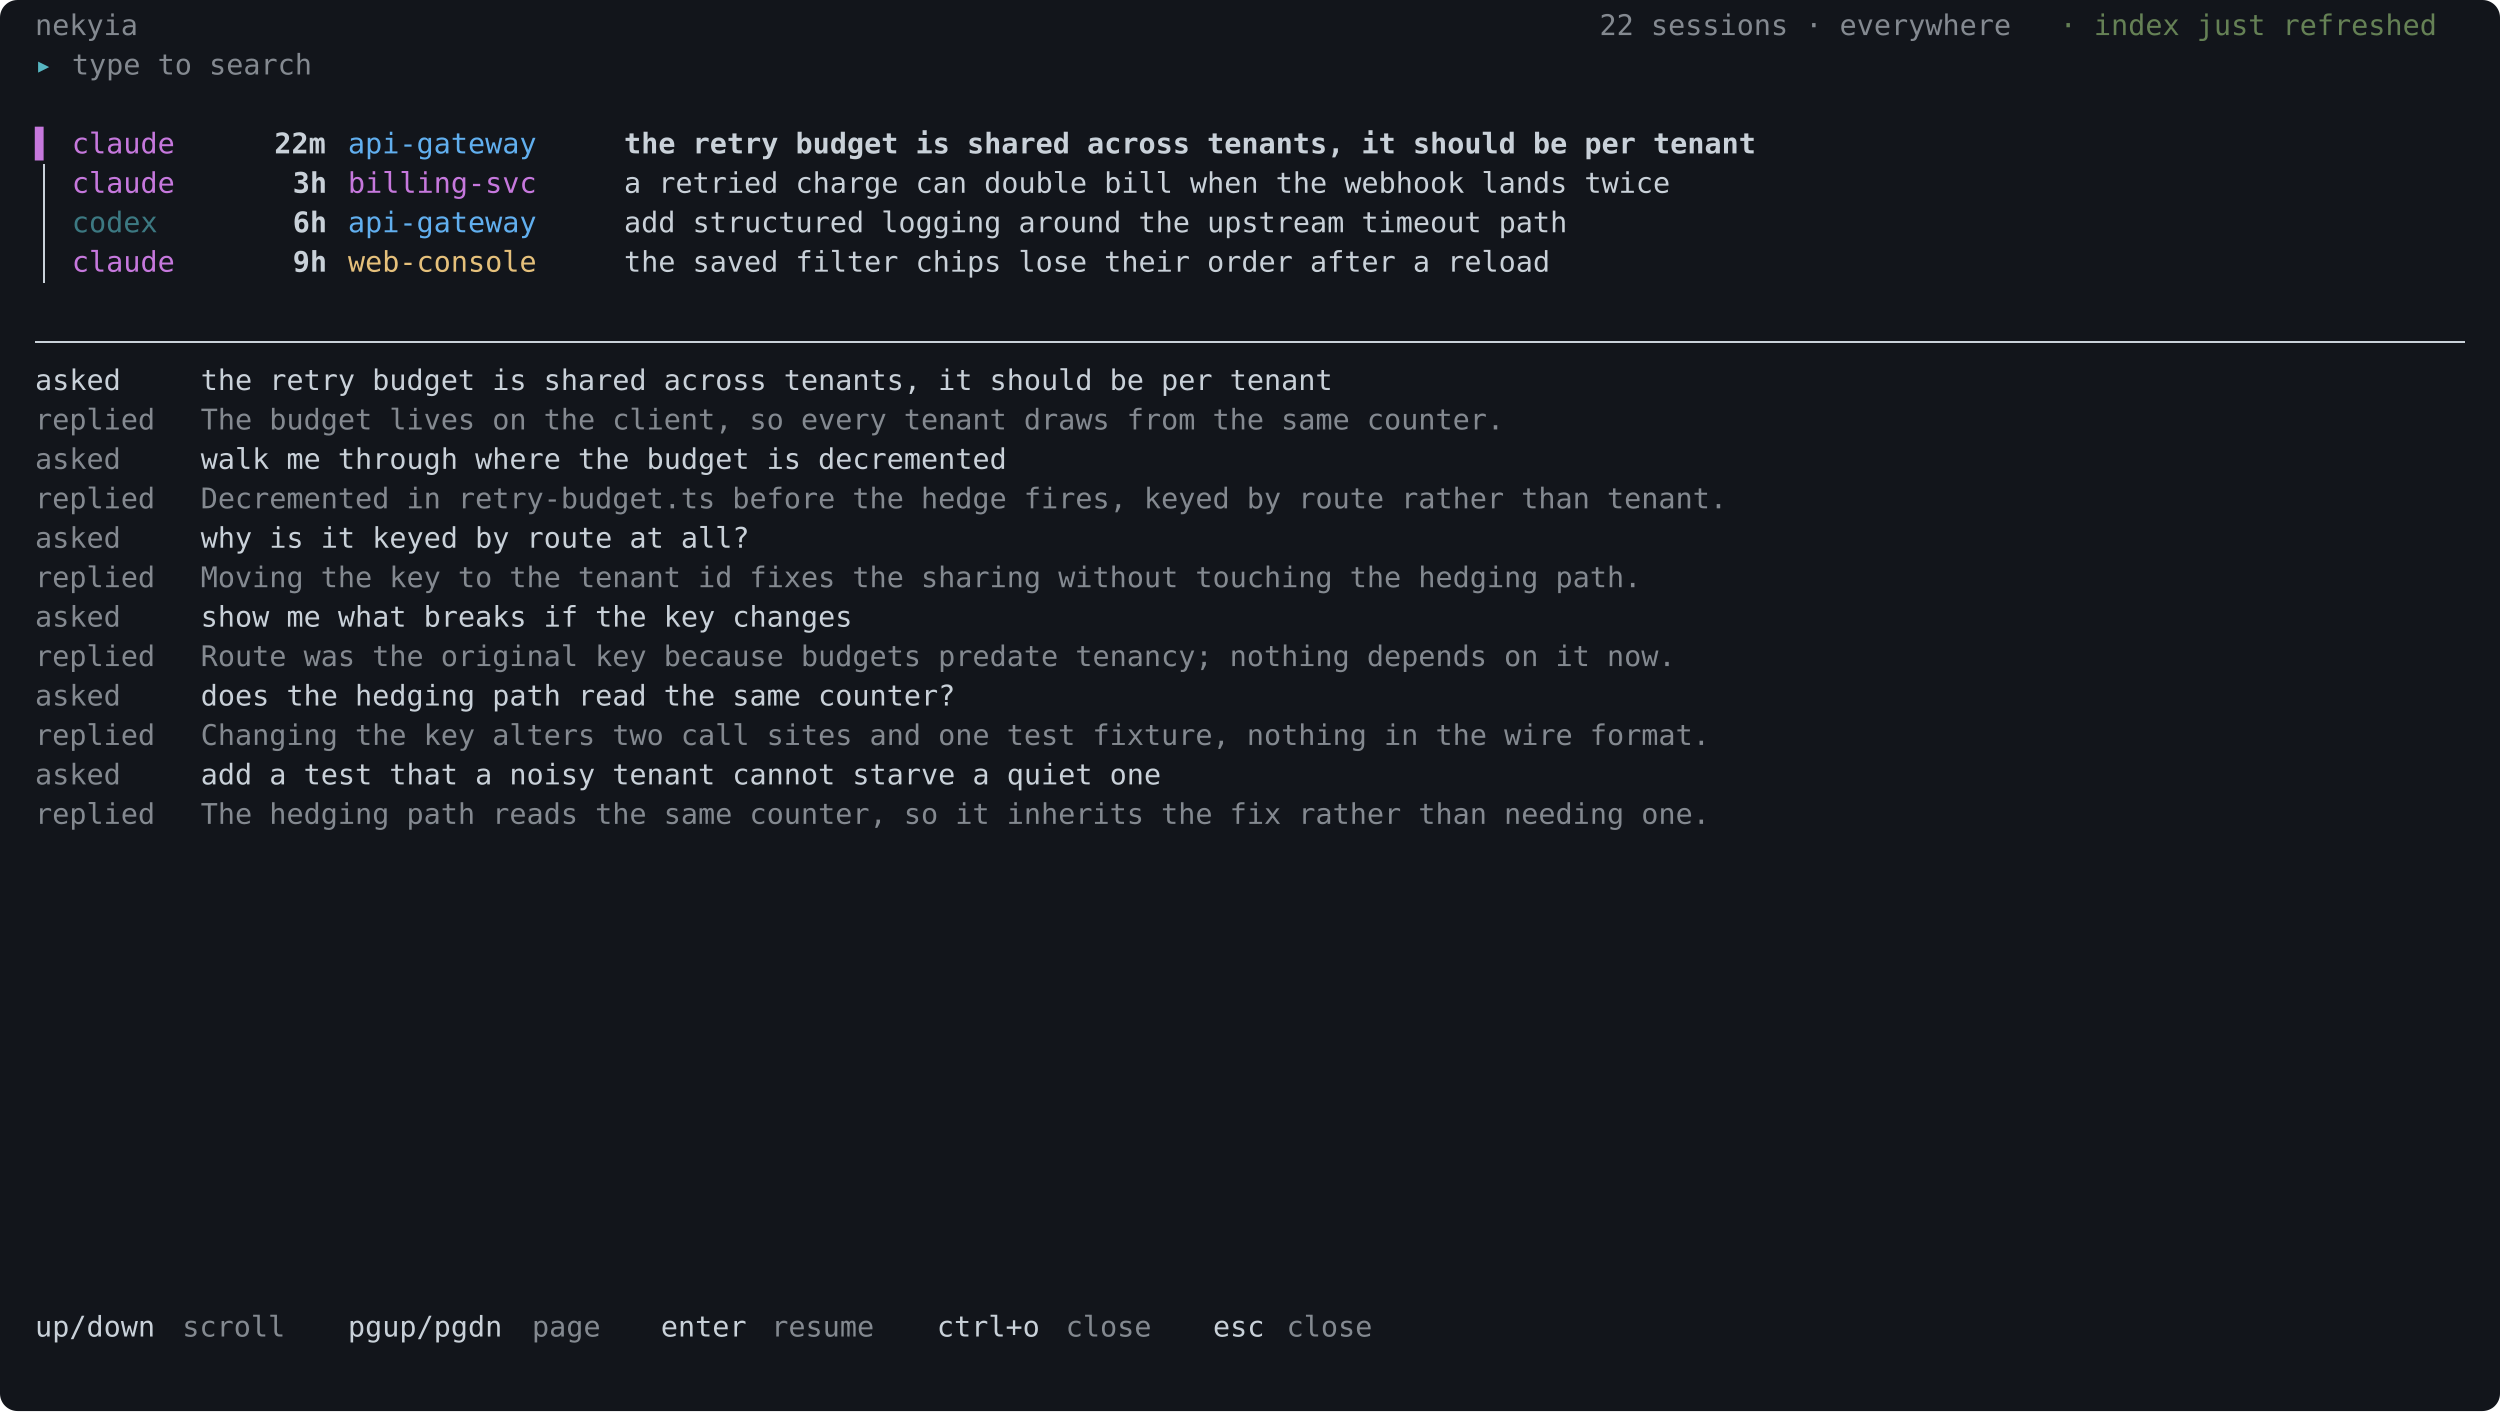
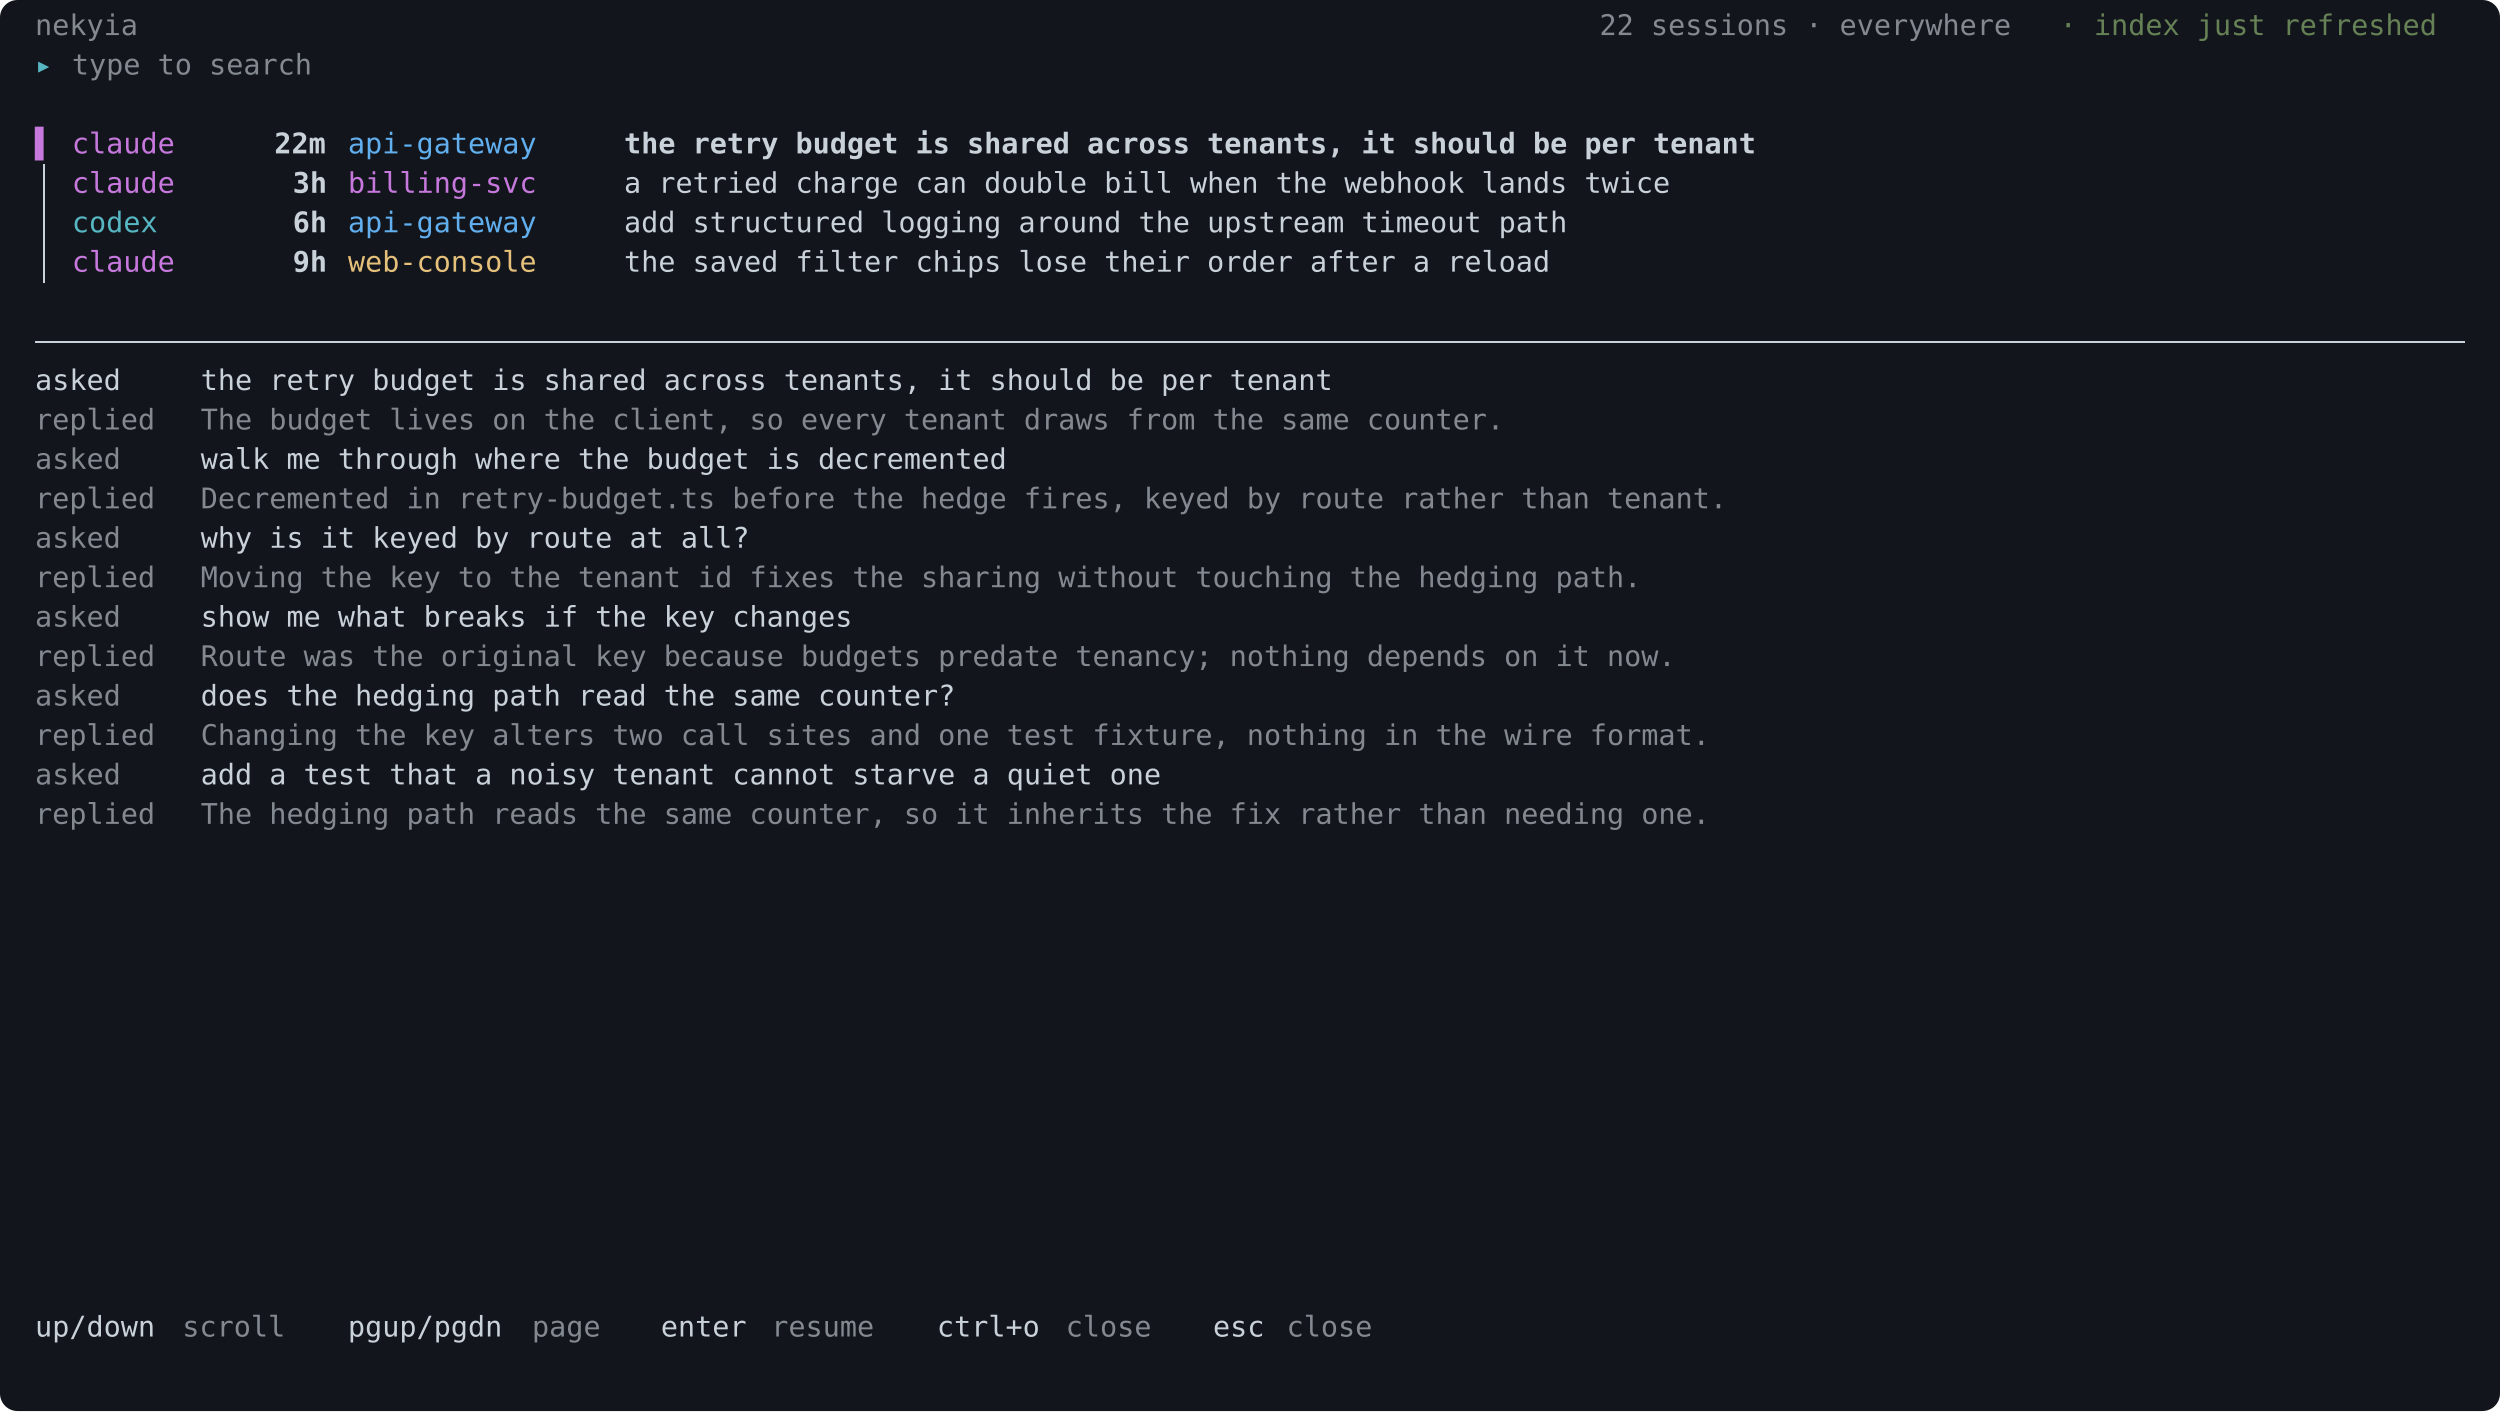
<svg xmlns="http://www.w3.org/2000/svg" width="1141" height="644" viewBox="0 0 1141 644" font-family="ui-monospace, SFMono-Regular, Menlo, Consolas, 'DejaVu Sans Mono', monospace" font-size="13">
  <rect width="1141" height="644" rx="8" fill="#12151b" />
  <text x="16.0" y="16.0" fill="#c9d1d9" opacity="0.62" textLength="50.4" lengthAdjust="spacingAndGlyphs" xml:space="preserve">nekyia</text>
  <text x="730.0" y="16.0" fill="#c9d1d9" opacity="0.62" textLength="201.6" lengthAdjust="spacingAndGlyphs" xml:space="preserve">22 sessions · everywhere</text>
  <text x="940.0" y="16.0" fill="#98c379" opacity="0.62" textLength="184.8" lengthAdjust="spacingAndGlyphs" xml:space="preserve">· index just refreshed</text>
  <text x="16.0" y="34.0" fill="#56b6c2" textLength="8.4" lengthAdjust="spacingAndGlyphs" xml:space="preserve">▸</text>
  <text x="32.8" y="34.0" fill="#c9d1d9" opacity="0.62" textLength="117.6" lengthAdjust="spacingAndGlyphs" xml:space="preserve">type to search</text>
  <text x="16.0" y="70.0" fill="#c678dd" textLength="8.4" lengthAdjust="spacingAndGlyphs" xml:space="preserve">▌</text>
  <text x="32.8" y="70.0" fill="#c678dd" textLength="50.4" lengthAdjust="spacingAndGlyphs" xml:space="preserve">claude</text>
  <text x="125.2" y="70.0" fill="#c9d1d9" font-weight="600" textLength="25.2" lengthAdjust="spacingAndGlyphs" xml:space="preserve">22m</text>
  <text x="158.8" y="70.0" fill="#61afef" textLength="92.4" lengthAdjust="spacingAndGlyphs" xml:space="preserve">api-gateway</text>
  <text x="284.8" y="70.0" fill="#c9d1d9" font-weight="600" textLength="554.4" lengthAdjust="spacingAndGlyphs" xml:space="preserve">the retry budget is shared across tenants, it should be per tenant</text>
  <line x1="20.2" y1="75.0" x2="20.2" y2="84.0" stroke="#c9d1d9" stroke-width="1" shape-rendering="crispEdges" />
  <line x1="20.2" y1="84.0" x2="20.2" y2="93.0" stroke="#c9d1d9" stroke-width="1" shape-rendering="crispEdges" />
  <text x="32.8" y="88.0" fill="#c678dd" textLength="50.4" lengthAdjust="spacingAndGlyphs" xml:space="preserve">claude</text>
  <text x="133.6" y="88.0" fill="#c9d1d9" font-weight="600" textLength="16.8" lengthAdjust="spacingAndGlyphs" xml:space="preserve">3h</text>
  <text x="158.8" y="88.0" fill="#c678dd" textLength="92.4" lengthAdjust="spacingAndGlyphs" xml:space="preserve">billing-svc</text>
  <text x="284.8" y="88.0" fill="#c9d1d9" textLength="512.4" lengthAdjust="spacingAndGlyphs" xml:space="preserve">a retried charge can double bill when the webhook lands twice</text>
  <line x1="20.2" y1="93.0" x2="20.2" y2="102.0" stroke="#c9d1d9" stroke-width="1" shape-rendering="crispEdges" />
  <line x1="20.2" y1="102.0" x2="20.2" y2="111.0" stroke="#c9d1d9" stroke-width="1" shape-rendering="crispEdges" />
-   <text x="32.8" y="106.0" fill="#56b6c2" opacity="0.62" textLength="42.0" lengthAdjust="spacingAndGlyphs" xml:space="preserve">codex</text>
+   <text x="32.8" y="106.0" fill="#56b6c2" textLength="42.0" lengthAdjust="spacingAndGlyphs" xml:space="preserve">codex</text>
  <text x="133.6" y="106.0" fill="#c9d1d9" font-weight="600" textLength="16.8" lengthAdjust="spacingAndGlyphs" xml:space="preserve">6h</text>
  <text x="158.8" y="106.0" fill="#61afef" textLength="92.4" lengthAdjust="spacingAndGlyphs" xml:space="preserve">api-gateway</text>
  <text x="284.8" y="106.0" fill="#c9d1d9" textLength="462.0" lengthAdjust="spacingAndGlyphs" xml:space="preserve">add structured logging around the upstream timeout path</text>
  <line x1="20.2" y1="111.0" x2="20.2" y2="120.0" stroke="#c9d1d9" stroke-width="1" shape-rendering="crispEdges" />
  <line x1="20.2" y1="120.0" x2="20.2" y2="129.0" stroke="#c9d1d9" stroke-width="1" shape-rendering="crispEdges" />
  <text x="32.8" y="124.0" fill="#c678dd" textLength="50.4" lengthAdjust="spacingAndGlyphs" xml:space="preserve">claude</text>
  <text x="133.6" y="124.0" fill="#c9d1d9" font-weight="600" textLength="16.8" lengthAdjust="spacingAndGlyphs" xml:space="preserve">9h</text>
  <text x="158.8" y="124.0" fill="#e5c07b" textLength="92.4" lengthAdjust="spacingAndGlyphs" xml:space="preserve">web-console</text>
  <text x="284.8" y="124.0" fill="#c9d1d9" textLength="453.6" lengthAdjust="spacingAndGlyphs" xml:space="preserve">the saved filter chips lose their order after a reload</text>
  <line x1="16.0" y1="156.0" x2="20.2" y2="156.0" stroke="#c9d1d9" stroke-width="1" shape-rendering="crispEdges" />
  <line x1="20.2" y1="156.0" x2="24.4" y2="156.0" stroke="#c9d1d9" stroke-width="1" shape-rendering="crispEdges" />
  <line x1="24.4" y1="156.0" x2="28.6" y2="156.0" stroke="#c9d1d9" stroke-width="1" shape-rendering="crispEdges" />
  <line x1="28.6" y1="156.0" x2="32.8" y2="156.0" stroke="#c9d1d9" stroke-width="1" shape-rendering="crispEdges" />
  <line x1="32.8" y1="156.0" x2="37.0" y2="156.0" stroke="#c9d1d9" stroke-width="1" shape-rendering="crispEdges" />
  <line x1="37.0" y1="156.0" x2="41.2" y2="156.0" stroke="#c9d1d9" stroke-width="1" shape-rendering="crispEdges" />
  <line x1="41.2" y1="156.0" x2="45.4" y2="156.0" stroke="#c9d1d9" stroke-width="1" shape-rendering="crispEdges" />
  <line x1="45.4" y1="156.0" x2="49.6" y2="156.0" stroke="#c9d1d9" stroke-width="1" shape-rendering="crispEdges" />
  <line x1="49.6" y1="156.0" x2="53.8" y2="156.0" stroke="#c9d1d9" stroke-width="1" shape-rendering="crispEdges" />
  <line x1="53.8" y1="156.0" x2="58.0" y2="156.0" stroke="#c9d1d9" stroke-width="1" shape-rendering="crispEdges" />
  <line x1="58.0" y1="156.0" x2="62.2" y2="156.0" stroke="#c9d1d9" stroke-width="1" shape-rendering="crispEdges" />
  <line x1="62.2" y1="156.0" x2="66.4" y2="156.0" stroke="#c9d1d9" stroke-width="1" shape-rendering="crispEdges" />
  <line x1="66.4" y1="156.0" x2="70.6" y2="156.0" stroke="#c9d1d9" stroke-width="1" shape-rendering="crispEdges" />
  <line x1="70.6" y1="156.0" x2="74.8" y2="156.0" stroke="#c9d1d9" stroke-width="1" shape-rendering="crispEdges" />
  <line x1="74.8" y1="156.0" x2="79.0" y2="156.0" stroke="#c9d1d9" stroke-width="1" shape-rendering="crispEdges" />
  <line x1="79.0" y1="156.0" x2="83.2" y2="156.0" stroke="#c9d1d9" stroke-width="1" shape-rendering="crispEdges" />
  <line x1="83.2" y1="156.0" x2="87.4" y2="156.0" stroke="#c9d1d9" stroke-width="1" shape-rendering="crispEdges" />
  <line x1="87.4" y1="156.0" x2="91.6" y2="156.0" stroke="#c9d1d9" stroke-width="1" shape-rendering="crispEdges" />
  <line x1="91.6" y1="156.0" x2="95.8" y2="156.0" stroke="#c9d1d9" stroke-width="1" shape-rendering="crispEdges" />
  <line x1="95.8" y1="156.0" x2="100.0" y2="156.0" stroke="#c9d1d9" stroke-width="1" shape-rendering="crispEdges" />
  <line x1="100.0" y1="156.0" x2="104.2" y2="156.0" stroke="#c9d1d9" stroke-width="1" shape-rendering="crispEdges" />
  <line x1="104.2" y1="156.0" x2="108.4" y2="156.0" stroke="#c9d1d9" stroke-width="1" shape-rendering="crispEdges" />
  <line x1="108.4" y1="156.0" x2="112.6" y2="156.0" stroke="#c9d1d9" stroke-width="1" shape-rendering="crispEdges" />
  <line x1="112.6" y1="156.0" x2="116.8" y2="156.0" stroke="#c9d1d9" stroke-width="1" shape-rendering="crispEdges" />
  <line x1="116.8" y1="156.0" x2="121.0" y2="156.0" stroke="#c9d1d9" stroke-width="1" shape-rendering="crispEdges" />
  <line x1="121.0" y1="156.0" x2="125.2" y2="156.0" stroke="#c9d1d9" stroke-width="1" shape-rendering="crispEdges" />
  <line x1="125.2" y1="156.0" x2="129.4" y2="156.0" stroke="#c9d1d9" stroke-width="1" shape-rendering="crispEdges" />
  <line x1="129.4" y1="156.0" x2="133.6" y2="156.0" stroke="#c9d1d9" stroke-width="1" shape-rendering="crispEdges" />
  <line x1="133.6" y1="156.0" x2="137.8" y2="156.0" stroke="#c9d1d9" stroke-width="1" shape-rendering="crispEdges" />
  <line x1="137.8" y1="156.0" x2="142.0" y2="156.0" stroke="#c9d1d9" stroke-width="1" shape-rendering="crispEdges" />
  <line x1="142.0" y1="156.0" x2="146.2" y2="156.0" stroke="#c9d1d9" stroke-width="1" shape-rendering="crispEdges" />
  <line x1="146.2" y1="156.0" x2="150.4" y2="156.0" stroke="#c9d1d9" stroke-width="1" shape-rendering="crispEdges" />
  <line x1="150.4" y1="156.0" x2="154.6" y2="156.0" stroke="#c9d1d9" stroke-width="1" shape-rendering="crispEdges" />
  <line x1="154.6" y1="156.0" x2="158.8" y2="156.0" stroke="#c9d1d9" stroke-width="1" shape-rendering="crispEdges" />
  <line x1="158.8" y1="156.0" x2="163.0" y2="156.0" stroke="#c9d1d9" stroke-width="1" shape-rendering="crispEdges" />
  <line x1="163.0" y1="156.0" x2="167.2" y2="156.0" stroke="#c9d1d9" stroke-width="1" shape-rendering="crispEdges" />
  <line x1="167.2" y1="156.0" x2="171.4" y2="156.0" stroke="#c9d1d9" stroke-width="1" shape-rendering="crispEdges" />
  <line x1="171.4" y1="156.0" x2="175.6" y2="156.0" stroke="#c9d1d9" stroke-width="1" shape-rendering="crispEdges" />
  <line x1="175.6" y1="156.0" x2="179.8" y2="156.0" stroke="#c9d1d9" stroke-width="1" shape-rendering="crispEdges" />
  <line x1="179.8" y1="156.0" x2="184.0" y2="156.0" stroke="#c9d1d9" stroke-width="1" shape-rendering="crispEdges" />
  <line x1="184.0" y1="156.0" x2="188.2" y2="156.0" stroke="#c9d1d9" stroke-width="1" shape-rendering="crispEdges" />
  <line x1="188.2" y1="156.0" x2="192.4" y2="156.0" stroke="#c9d1d9" stroke-width="1" shape-rendering="crispEdges" />
  <line x1="192.4" y1="156.0" x2="196.6" y2="156.0" stroke="#c9d1d9" stroke-width="1" shape-rendering="crispEdges" />
  <line x1="196.6" y1="156.0" x2="200.8" y2="156.0" stroke="#c9d1d9" stroke-width="1" shape-rendering="crispEdges" />
  <line x1="200.8" y1="156.0" x2="205.0" y2="156.0" stroke="#c9d1d9" stroke-width="1" shape-rendering="crispEdges" />
  <line x1="205.0" y1="156.0" x2="209.2" y2="156.0" stroke="#c9d1d9" stroke-width="1" shape-rendering="crispEdges" />
  <line x1="209.2" y1="156.0" x2="213.4" y2="156.0" stroke="#c9d1d9" stroke-width="1" shape-rendering="crispEdges" />
  <line x1="213.4" y1="156.0" x2="217.6" y2="156.0" stroke="#c9d1d9" stroke-width="1" shape-rendering="crispEdges" />
  <line x1="217.6" y1="156.0" x2="221.8" y2="156.0" stroke="#c9d1d9" stroke-width="1" shape-rendering="crispEdges" />
  <line x1="221.8" y1="156.0" x2="226.0" y2="156.0" stroke="#c9d1d9" stroke-width="1" shape-rendering="crispEdges" />
  <line x1="226.0" y1="156.0" x2="230.2" y2="156.0" stroke="#c9d1d9" stroke-width="1" shape-rendering="crispEdges" />
  <line x1="230.2" y1="156.0" x2="234.4" y2="156.0" stroke="#c9d1d9" stroke-width="1" shape-rendering="crispEdges" />
  <line x1="234.4" y1="156.0" x2="238.6" y2="156.0" stroke="#c9d1d9" stroke-width="1" shape-rendering="crispEdges" />
  <line x1="238.6" y1="156.0" x2="242.8" y2="156.0" stroke="#c9d1d9" stroke-width="1" shape-rendering="crispEdges" />
  <line x1="242.8" y1="156.0" x2="247.0" y2="156.0" stroke="#c9d1d9" stroke-width="1" shape-rendering="crispEdges" />
  <line x1="247.0" y1="156.0" x2="251.2" y2="156.0" stroke="#c9d1d9" stroke-width="1" shape-rendering="crispEdges" />
  <line x1="251.2" y1="156.0" x2="255.4" y2="156.0" stroke="#c9d1d9" stroke-width="1" shape-rendering="crispEdges" />
  <line x1="255.4" y1="156.0" x2="259.6" y2="156.0" stroke="#c9d1d9" stroke-width="1" shape-rendering="crispEdges" />
  <line x1="259.6" y1="156.0" x2="263.8" y2="156.0" stroke="#c9d1d9" stroke-width="1" shape-rendering="crispEdges" />
  <line x1="263.8" y1="156.0" x2="268.0" y2="156.0" stroke="#c9d1d9" stroke-width="1" shape-rendering="crispEdges" />
  <line x1="268.0" y1="156.0" x2="272.2" y2="156.0" stroke="#c9d1d9" stroke-width="1" shape-rendering="crispEdges" />
  <line x1="272.2" y1="156.0" x2="276.4" y2="156.0" stroke="#c9d1d9" stroke-width="1" shape-rendering="crispEdges" />
  <line x1="276.4" y1="156.0" x2="280.6" y2="156.0" stroke="#c9d1d9" stroke-width="1" shape-rendering="crispEdges" />
  <line x1="280.6" y1="156.0" x2="284.8" y2="156.0" stroke="#c9d1d9" stroke-width="1" shape-rendering="crispEdges" />
  <line x1="284.8" y1="156.0" x2="289.0" y2="156.0" stroke="#c9d1d9" stroke-width="1" shape-rendering="crispEdges" />
  <line x1="289.0" y1="156.0" x2="293.2" y2="156.0" stroke="#c9d1d9" stroke-width="1" shape-rendering="crispEdges" />
  <line x1="293.2" y1="156.0" x2="297.4" y2="156.0" stroke="#c9d1d9" stroke-width="1" shape-rendering="crispEdges" />
  <line x1="297.4" y1="156.0" x2="301.6" y2="156.0" stroke="#c9d1d9" stroke-width="1" shape-rendering="crispEdges" />
  <line x1="301.6" y1="156.0" x2="305.8" y2="156.0" stroke="#c9d1d9" stroke-width="1" shape-rendering="crispEdges" />
  <line x1="305.8" y1="156.0" x2="310.0" y2="156.0" stroke="#c9d1d9" stroke-width="1" shape-rendering="crispEdges" />
  <line x1="310.0" y1="156.0" x2="314.2" y2="156.0" stroke="#c9d1d9" stroke-width="1" shape-rendering="crispEdges" />
  <line x1="314.2" y1="156.0" x2="318.4" y2="156.0" stroke="#c9d1d9" stroke-width="1" shape-rendering="crispEdges" />
  <line x1="318.4" y1="156.0" x2="322.6" y2="156.0" stroke="#c9d1d9" stroke-width="1" shape-rendering="crispEdges" />
  <line x1="322.6" y1="156.0" x2="326.8" y2="156.0" stroke="#c9d1d9" stroke-width="1" shape-rendering="crispEdges" />
  <line x1="326.8" y1="156.0" x2="331.0" y2="156.0" stroke="#c9d1d9" stroke-width="1" shape-rendering="crispEdges" />
  <line x1="331.0" y1="156.0" x2="335.2" y2="156.0" stroke="#c9d1d9" stroke-width="1" shape-rendering="crispEdges" />
  <line x1="335.2" y1="156.0" x2="339.4" y2="156.0" stroke="#c9d1d9" stroke-width="1" shape-rendering="crispEdges" />
  <line x1="339.4" y1="156.0" x2="343.6" y2="156.0" stroke="#c9d1d9" stroke-width="1" shape-rendering="crispEdges" />
  <line x1="343.6" y1="156.0" x2="347.8" y2="156.0" stroke="#c9d1d9" stroke-width="1" shape-rendering="crispEdges" />
  <line x1="347.8" y1="156.0" x2="352.0" y2="156.0" stroke="#c9d1d9" stroke-width="1" shape-rendering="crispEdges" />
  <line x1="352.0" y1="156.0" x2="356.2" y2="156.0" stroke="#c9d1d9" stroke-width="1" shape-rendering="crispEdges" />
  <line x1="356.2" y1="156.0" x2="360.4" y2="156.0" stroke="#c9d1d9" stroke-width="1" shape-rendering="crispEdges" />
  <line x1="360.4" y1="156.0" x2="364.6" y2="156.0" stroke="#c9d1d9" stroke-width="1" shape-rendering="crispEdges" />
  <line x1="364.6" y1="156.0" x2="368.8" y2="156.0" stroke="#c9d1d9" stroke-width="1" shape-rendering="crispEdges" />
  <line x1="368.8" y1="156.0" x2="373.0" y2="156.0" stroke="#c9d1d9" stroke-width="1" shape-rendering="crispEdges" />
  <line x1="373.0" y1="156.0" x2="377.2" y2="156.0" stroke="#c9d1d9" stroke-width="1" shape-rendering="crispEdges" />
  <line x1="377.2" y1="156.0" x2="381.4" y2="156.0" stroke="#c9d1d9" stroke-width="1" shape-rendering="crispEdges" />
  <line x1="381.4" y1="156.0" x2="385.6" y2="156.0" stroke="#c9d1d9" stroke-width="1" shape-rendering="crispEdges" />
  <line x1="385.6" y1="156.0" x2="389.8" y2="156.0" stroke="#c9d1d9" stroke-width="1" shape-rendering="crispEdges" />
  <line x1="389.8" y1="156.0" x2="394.0" y2="156.0" stroke="#c9d1d9" stroke-width="1" shape-rendering="crispEdges" />
  <line x1="394.0" y1="156.0" x2="398.2" y2="156.0" stroke="#c9d1d9" stroke-width="1" shape-rendering="crispEdges" />
  <line x1="398.2" y1="156.0" x2="402.4" y2="156.0" stroke="#c9d1d9" stroke-width="1" shape-rendering="crispEdges" />
  <line x1="402.4" y1="156.0" x2="406.6" y2="156.0" stroke="#c9d1d9" stroke-width="1" shape-rendering="crispEdges" />
  <line x1="406.6" y1="156.0" x2="410.8" y2="156.0" stroke="#c9d1d9" stroke-width="1" shape-rendering="crispEdges" />
  <line x1="410.8" y1="156.0" x2="415.0" y2="156.0" stroke="#c9d1d9" stroke-width="1" shape-rendering="crispEdges" />
  <line x1="415.0" y1="156.0" x2="419.2" y2="156.0" stroke="#c9d1d9" stroke-width="1" shape-rendering="crispEdges" />
  <line x1="419.2" y1="156.0" x2="423.4" y2="156.0" stroke="#c9d1d9" stroke-width="1" shape-rendering="crispEdges" />
  <line x1="423.4" y1="156.0" x2="427.6" y2="156.0" stroke="#c9d1d9" stroke-width="1" shape-rendering="crispEdges" />
  <line x1="427.6" y1="156.0" x2="431.8" y2="156.0" stroke="#c9d1d9" stroke-width="1" shape-rendering="crispEdges" />
  <line x1="431.8" y1="156.0" x2="436.0" y2="156.0" stroke="#c9d1d9" stroke-width="1" shape-rendering="crispEdges" />
  <line x1="436.0" y1="156.0" x2="440.2" y2="156.0" stroke="#c9d1d9" stroke-width="1" shape-rendering="crispEdges" />
  <line x1="440.2" y1="156.0" x2="444.4" y2="156.0" stroke="#c9d1d9" stroke-width="1" shape-rendering="crispEdges" />
  <line x1="444.4" y1="156.0" x2="448.6" y2="156.0" stroke="#c9d1d9" stroke-width="1" shape-rendering="crispEdges" />
  <line x1="448.6" y1="156.0" x2="452.8" y2="156.0" stroke="#c9d1d9" stroke-width="1" shape-rendering="crispEdges" />
  <line x1="452.8" y1="156.0" x2="457.0" y2="156.0" stroke="#c9d1d9" stroke-width="1" shape-rendering="crispEdges" />
  <line x1="457.0" y1="156.0" x2="461.2" y2="156.0" stroke="#c9d1d9" stroke-width="1" shape-rendering="crispEdges" />
  <line x1="461.2" y1="156.0" x2="465.4" y2="156.0" stroke="#c9d1d9" stroke-width="1" shape-rendering="crispEdges" />
  <line x1="465.4" y1="156.0" x2="469.6" y2="156.0" stroke="#c9d1d9" stroke-width="1" shape-rendering="crispEdges" />
  <line x1="469.6" y1="156.0" x2="473.8" y2="156.0" stroke="#c9d1d9" stroke-width="1" shape-rendering="crispEdges" />
  <line x1="473.8" y1="156.0" x2="478.0" y2="156.0" stroke="#c9d1d9" stroke-width="1" shape-rendering="crispEdges" />
  <line x1="478.0" y1="156.0" x2="482.2" y2="156.0" stroke="#c9d1d9" stroke-width="1" shape-rendering="crispEdges" />
  <line x1="482.2" y1="156.0" x2="486.4" y2="156.0" stroke="#c9d1d9" stroke-width="1" shape-rendering="crispEdges" />
  <line x1="486.4" y1="156.0" x2="490.6" y2="156.0" stroke="#c9d1d9" stroke-width="1" shape-rendering="crispEdges" />
  <line x1="490.6" y1="156.0" x2="494.8" y2="156.0" stroke="#c9d1d9" stroke-width="1" shape-rendering="crispEdges" />
  <line x1="494.8" y1="156.0" x2="499.0" y2="156.0" stroke="#c9d1d9" stroke-width="1" shape-rendering="crispEdges" />
  <line x1="499.0" y1="156.0" x2="503.2" y2="156.0" stroke="#c9d1d9" stroke-width="1" shape-rendering="crispEdges" />
  <line x1="503.2" y1="156.0" x2="507.4" y2="156.0" stroke="#c9d1d9" stroke-width="1" shape-rendering="crispEdges" />
  <line x1="507.4" y1="156.0" x2="511.6" y2="156.0" stroke="#c9d1d9" stroke-width="1" shape-rendering="crispEdges" />
  <line x1="511.6" y1="156.0" x2="515.8" y2="156.0" stroke="#c9d1d9" stroke-width="1" shape-rendering="crispEdges" />
  <line x1="515.8" y1="156.0" x2="520.0" y2="156.0" stroke="#c9d1d9" stroke-width="1" shape-rendering="crispEdges" />
  <line x1="520.0" y1="156.0" x2="524.2" y2="156.0" stroke="#c9d1d9" stroke-width="1" shape-rendering="crispEdges" />
  <line x1="524.2" y1="156.0" x2="528.4" y2="156.0" stroke="#c9d1d9" stroke-width="1" shape-rendering="crispEdges" />
  <line x1="528.4" y1="156.0" x2="532.6" y2="156.0" stroke="#c9d1d9" stroke-width="1" shape-rendering="crispEdges" />
  <line x1="532.6" y1="156.0" x2="536.8" y2="156.0" stroke="#c9d1d9" stroke-width="1" shape-rendering="crispEdges" />
  <line x1="536.8" y1="156.0" x2="541.0" y2="156.0" stroke="#c9d1d9" stroke-width="1" shape-rendering="crispEdges" />
  <line x1="541.0" y1="156.0" x2="545.2" y2="156.0" stroke="#c9d1d9" stroke-width="1" shape-rendering="crispEdges" />
  <line x1="545.2" y1="156.0" x2="549.4" y2="156.0" stroke="#c9d1d9" stroke-width="1" shape-rendering="crispEdges" />
  <line x1="549.4" y1="156.0" x2="553.6" y2="156.0" stroke="#c9d1d9" stroke-width="1" shape-rendering="crispEdges" />
  <line x1="553.6" y1="156.0" x2="557.8" y2="156.0" stroke="#c9d1d9" stroke-width="1" shape-rendering="crispEdges" />
  <line x1="557.8" y1="156.0" x2="562.0" y2="156.0" stroke="#c9d1d9" stroke-width="1" shape-rendering="crispEdges" />
  <line x1="562.0" y1="156.0" x2="566.2" y2="156.0" stroke="#c9d1d9" stroke-width="1" shape-rendering="crispEdges" />
  <line x1="566.2" y1="156.0" x2="570.4" y2="156.0" stroke="#c9d1d9" stroke-width="1" shape-rendering="crispEdges" />
  <line x1="570.4" y1="156.0" x2="574.6" y2="156.0" stroke="#c9d1d9" stroke-width="1" shape-rendering="crispEdges" />
  <line x1="574.6" y1="156.0" x2="578.8" y2="156.0" stroke="#c9d1d9" stroke-width="1" shape-rendering="crispEdges" />
  <line x1="578.8" y1="156.0" x2="583.0" y2="156.0" stroke="#c9d1d9" stroke-width="1" shape-rendering="crispEdges" />
  <line x1="583.0" y1="156.0" x2="587.2" y2="156.0" stroke="#c9d1d9" stroke-width="1" shape-rendering="crispEdges" />
  <line x1="587.2" y1="156.0" x2="591.4" y2="156.0" stroke="#c9d1d9" stroke-width="1" shape-rendering="crispEdges" />
  <line x1="591.4" y1="156.0" x2="595.6" y2="156.0" stroke="#c9d1d9" stroke-width="1" shape-rendering="crispEdges" />
  <line x1="595.6" y1="156.0" x2="599.8" y2="156.0" stroke="#c9d1d9" stroke-width="1" shape-rendering="crispEdges" />
  <line x1="599.8" y1="156.0" x2="604.0" y2="156.0" stroke="#c9d1d9" stroke-width="1" shape-rendering="crispEdges" />
  <line x1="604.0" y1="156.0" x2="608.2" y2="156.0" stroke="#c9d1d9" stroke-width="1" shape-rendering="crispEdges" />
  <line x1="608.2" y1="156.0" x2="612.4" y2="156.0" stroke="#c9d1d9" stroke-width="1" shape-rendering="crispEdges" />
  <line x1="612.4" y1="156.0" x2="616.6" y2="156.0" stroke="#c9d1d9" stroke-width="1" shape-rendering="crispEdges" />
  <line x1="616.6" y1="156.0" x2="620.8" y2="156.0" stroke="#c9d1d9" stroke-width="1" shape-rendering="crispEdges" />
  <line x1="620.8" y1="156.0" x2="625.0" y2="156.0" stroke="#c9d1d9" stroke-width="1" shape-rendering="crispEdges" />
  <line x1="625.0" y1="156.0" x2="629.2" y2="156.0" stroke="#c9d1d9" stroke-width="1" shape-rendering="crispEdges" />
  <line x1="629.2" y1="156.0" x2="633.4" y2="156.0" stroke="#c9d1d9" stroke-width="1" shape-rendering="crispEdges" />
  <line x1="633.4" y1="156.0" x2="637.6" y2="156.0" stroke="#c9d1d9" stroke-width="1" shape-rendering="crispEdges" />
  <line x1="637.6" y1="156.0" x2="641.8" y2="156.0" stroke="#c9d1d9" stroke-width="1" shape-rendering="crispEdges" />
  <line x1="641.8" y1="156.0" x2="646.0" y2="156.0" stroke="#c9d1d9" stroke-width="1" shape-rendering="crispEdges" />
  <line x1="646.0" y1="156.0" x2="650.2" y2="156.0" stroke="#c9d1d9" stroke-width="1" shape-rendering="crispEdges" />
  <line x1="650.2" y1="156.0" x2="654.4" y2="156.0" stroke="#c9d1d9" stroke-width="1" shape-rendering="crispEdges" />
  <line x1="654.4" y1="156.0" x2="658.6" y2="156.0" stroke="#c9d1d9" stroke-width="1" shape-rendering="crispEdges" />
  <line x1="658.6" y1="156.0" x2="662.8" y2="156.0" stroke="#c9d1d9" stroke-width="1" shape-rendering="crispEdges" />
  <line x1="662.8" y1="156.0" x2="667.0" y2="156.0" stroke="#c9d1d9" stroke-width="1" shape-rendering="crispEdges" />
  <line x1="667.0" y1="156.0" x2="671.2" y2="156.0" stroke="#c9d1d9" stroke-width="1" shape-rendering="crispEdges" />
  <line x1="671.2" y1="156.0" x2="675.4" y2="156.0" stroke="#c9d1d9" stroke-width="1" shape-rendering="crispEdges" />
  <line x1="675.4" y1="156.0" x2="679.6" y2="156.0" stroke="#c9d1d9" stroke-width="1" shape-rendering="crispEdges" />
  <line x1="679.6" y1="156.0" x2="683.8" y2="156.0" stroke="#c9d1d9" stroke-width="1" shape-rendering="crispEdges" />
  <line x1="683.8" y1="156.0" x2="688.0" y2="156.0" stroke="#c9d1d9" stroke-width="1" shape-rendering="crispEdges" />
  <line x1="688.0" y1="156.0" x2="692.2" y2="156.0" stroke="#c9d1d9" stroke-width="1" shape-rendering="crispEdges" />
  <line x1="692.2" y1="156.0" x2="696.4" y2="156.0" stroke="#c9d1d9" stroke-width="1" shape-rendering="crispEdges" />
  <line x1="696.4" y1="156.0" x2="700.6" y2="156.0" stroke="#c9d1d9" stroke-width="1" shape-rendering="crispEdges" />
  <line x1="700.6" y1="156.0" x2="704.8" y2="156.0" stroke="#c9d1d9" stroke-width="1" shape-rendering="crispEdges" />
  <line x1="704.8" y1="156.0" x2="709.0" y2="156.0" stroke="#c9d1d9" stroke-width="1" shape-rendering="crispEdges" />
  <line x1="709.0" y1="156.0" x2="713.2" y2="156.0" stroke="#c9d1d9" stroke-width="1" shape-rendering="crispEdges" />
  <line x1="713.2" y1="156.0" x2="717.4" y2="156.0" stroke="#c9d1d9" stroke-width="1" shape-rendering="crispEdges" />
  <line x1="717.4" y1="156.0" x2="721.6" y2="156.0" stroke="#c9d1d9" stroke-width="1" shape-rendering="crispEdges" />
  <line x1="721.6" y1="156.0" x2="725.8" y2="156.0" stroke="#c9d1d9" stroke-width="1" shape-rendering="crispEdges" />
  <line x1="725.8" y1="156.0" x2="730.0" y2="156.0" stroke="#c9d1d9" stroke-width="1" shape-rendering="crispEdges" />
  <line x1="730.0" y1="156.0" x2="734.2" y2="156.0" stroke="#c9d1d9" stroke-width="1" shape-rendering="crispEdges" />
  <line x1="734.2" y1="156.0" x2="738.4" y2="156.0" stroke="#c9d1d9" stroke-width="1" shape-rendering="crispEdges" />
  <line x1="738.4" y1="156.0" x2="742.6" y2="156.0" stroke="#c9d1d9" stroke-width="1" shape-rendering="crispEdges" />
  <line x1="742.6" y1="156.0" x2="746.8" y2="156.0" stroke="#c9d1d9" stroke-width="1" shape-rendering="crispEdges" />
  <line x1="746.8" y1="156.0" x2="751.0" y2="156.0" stroke="#c9d1d9" stroke-width="1" shape-rendering="crispEdges" />
  <line x1="751.0" y1="156.0" x2="755.2" y2="156.0" stroke="#c9d1d9" stroke-width="1" shape-rendering="crispEdges" />
  <line x1="755.2" y1="156.0" x2="759.4" y2="156.0" stroke="#c9d1d9" stroke-width="1" shape-rendering="crispEdges" />
  <line x1="759.4" y1="156.0" x2="763.6" y2="156.0" stroke="#c9d1d9" stroke-width="1" shape-rendering="crispEdges" />
  <line x1="763.6" y1="156.0" x2="767.8" y2="156.0" stroke="#c9d1d9" stroke-width="1" shape-rendering="crispEdges" />
  <line x1="767.8" y1="156.0" x2="772.0" y2="156.0" stroke="#c9d1d9" stroke-width="1" shape-rendering="crispEdges" />
  <line x1="772.0" y1="156.0" x2="776.2" y2="156.0" stroke="#c9d1d9" stroke-width="1" shape-rendering="crispEdges" />
  <line x1="776.2" y1="156.0" x2="780.4" y2="156.0" stroke="#c9d1d9" stroke-width="1" shape-rendering="crispEdges" />
  <line x1="780.4" y1="156.0" x2="784.6" y2="156.0" stroke="#c9d1d9" stroke-width="1" shape-rendering="crispEdges" />
  <line x1="784.6" y1="156.0" x2="788.8" y2="156.0" stroke="#c9d1d9" stroke-width="1" shape-rendering="crispEdges" />
  <line x1="788.8" y1="156.0" x2="793.0" y2="156.0" stroke="#c9d1d9" stroke-width="1" shape-rendering="crispEdges" />
  <line x1="793.0" y1="156.0" x2="797.2" y2="156.0" stroke="#c9d1d9" stroke-width="1" shape-rendering="crispEdges" />
  <line x1="797.2" y1="156.0" x2="801.4" y2="156.0" stroke="#c9d1d9" stroke-width="1" shape-rendering="crispEdges" />
  <line x1="801.4" y1="156.0" x2="805.6" y2="156.0" stroke="#c9d1d9" stroke-width="1" shape-rendering="crispEdges" />
  <line x1="805.6" y1="156.0" x2="809.8" y2="156.0" stroke="#c9d1d9" stroke-width="1" shape-rendering="crispEdges" />
  <line x1="809.8" y1="156.0" x2="814.0" y2="156.0" stroke="#c9d1d9" stroke-width="1" shape-rendering="crispEdges" />
  <line x1="814.0" y1="156.0" x2="818.2" y2="156.0" stroke="#c9d1d9" stroke-width="1" shape-rendering="crispEdges" />
  <line x1="818.2" y1="156.0" x2="822.4" y2="156.0" stroke="#c9d1d9" stroke-width="1" shape-rendering="crispEdges" />
  <line x1="822.4" y1="156.0" x2="826.6" y2="156.0" stroke="#c9d1d9" stroke-width="1" shape-rendering="crispEdges" />
  <line x1="826.6" y1="156.0" x2="830.8" y2="156.0" stroke="#c9d1d9" stroke-width="1" shape-rendering="crispEdges" />
  <line x1="830.8" y1="156.0" x2="835.0" y2="156.0" stroke="#c9d1d9" stroke-width="1" shape-rendering="crispEdges" />
  <line x1="835.0" y1="156.0" x2="839.2" y2="156.0" stroke="#c9d1d9" stroke-width="1" shape-rendering="crispEdges" />
  <line x1="839.2" y1="156.0" x2="843.4" y2="156.0" stroke="#c9d1d9" stroke-width="1" shape-rendering="crispEdges" />
  <line x1="843.4" y1="156.0" x2="847.6" y2="156.0" stroke="#c9d1d9" stroke-width="1" shape-rendering="crispEdges" />
  <line x1="847.6" y1="156.0" x2="851.8" y2="156.0" stroke="#c9d1d9" stroke-width="1" shape-rendering="crispEdges" />
  <line x1="851.8" y1="156.0" x2="856.0" y2="156.0" stroke="#c9d1d9" stroke-width="1" shape-rendering="crispEdges" />
  <line x1="856.0" y1="156.0" x2="860.2" y2="156.0" stroke="#c9d1d9" stroke-width="1" shape-rendering="crispEdges" />
  <line x1="860.2" y1="156.0" x2="864.4" y2="156.0" stroke="#c9d1d9" stroke-width="1" shape-rendering="crispEdges" />
  <line x1="864.4" y1="156.0" x2="868.6" y2="156.0" stroke="#c9d1d9" stroke-width="1" shape-rendering="crispEdges" />
  <line x1="868.6" y1="156.0" x2="872.8" y2="156.0" stroke="#c9d1d9" stroke-width="1" shape-rendering="crispEdges" />
  <line x1="872.8" y1="156.0" x2="877.0" y2="156.0" stroke="#c9d1d9" stroke-width="1" shape-rendering="crispEdges" />
  <line x1="877.0" y1="156.0" x2="881.2" y2="156.0" stroke="#c9d1d9" stroke-width="1" shape-rendering="crispEdges" />
  <line x1="881.2" y1="156.0" x2="885.4" y2="156.0" stroke="#c9d1d9" stroke-width="1" shape-rendering="crispEdges" />
  <line x1="885.4" y1="156.0" x2="889.6" y2="156.0" stroke="#c9d1d9" stroke-width="1" shape-rendering="crispEdges" />
  <line x1="889.6" y1="156.0" x2="893.8" y2="156.0" stroke="#c9d1d9" stroke-width="1" shape-rendering="crispEdges" />
  <line x1="893.8" y1="156.0" x2="898.0" y2="156.0" stroke="#c9d1d9" stroke-width="1" shape-rendering="crispEdges" />
  <line x1="898.0" y1="156.0" x2="902.2" y2="156.0" stroke="#c9d1d9" stroke-width="1" shape-rendering="crispEdges" />
  <line x1="902.2" y1="156.0" x2="906.4" y2="156.0" stroke="#c9d1d9" stroke-width="1" shape-rendering="crispEdges" />
  <line x1="906.4" y1="156.0" x2="910.6" y2="156.0" stroke="#c9d1d9" stroke-width="1" shape-rendering="crispEdges" />
  <line x1="910.6" y1="156.0" x2="914.8" y2="156.0" stroke="#c9d1d9" stroke-width="1" shape-rendering="crispEdges" />
  <line x1="914.8" y1="156.0" x2="919.0" y2="156.0" stroke="#c9d1d9" stroke-width="1" shape-rendering="crispEdges" />
  <line x1="919.0" y1="156.0" x2="923.2" y2="156.0" stroke="#c9d1d9" stroke-width="1" shape-rendering="crispEdges" />
  <line x1="923.2" y1="156.0" x2="927.4" y2="156.0" stroke="#c9d1d9" stroke-width="1" shape-rendering="crispEdges" />
  <line x1="927.4" y1="156.0" x2="931.6" y2="156.0" stroke="#c9d1d9" stroke-width="1" shape-rendering="crispEdges" />
  <line x1="931.6" y1="156.0" x2="935.8" y2="156.0" stroke="#c9d1d9" stroke-width="1" shape-rendering="crispEdges" />
  <line x1="935.8" y1="156.0" x2="940.0" y2="156.0" stroke="#c9d1d9" stroke-width="1" shape-rendering="crispEdges" />
  <line x1="940.0" y1="156.0" x2="944.2" y2="156.0" stroke="#c9d1d9" stroke-width="1" shape-rendering="crispEdges" />
  <line x1="944.2" y1="156.0" x2="948.4" y2="156.0" stroke="#c9d1d9" stroke-width="1" shape-rendering="crispEdges" />
  <line x1="948.4" y1="156.0" x2="952.6" y2="156.0" stroke="#c9d1d9" stroke-width="1" shape-rendering="crispEdges" />
  <line x1="952.6" y1="156.0" x2="956.8" y2="156.0" stroke="#c9d1d9" stroke-width="1" shape-rendering="crispEdges" />
  <line x1="956.8" y1="156.0" x2="961.0" y2="156.0" stroke="#c9d1d9" stroke-width="1" shape-rendering="crispEdges" />
  <line x1="961.0" y1="156.0" x2="965.2" y2="156.0" stroke="#c9d1d9" stroke-width="1" shape-rendering="crispEdges" />
  <line x1="965.2" y1="156.0" x2="969.4" y2="156.0" stroke="#c9d1d9" stroke-width="1" shape-rendering="crispEdges" />
  <line x1="969.4" y1="156.0" x2="973.6" y2="156.0" stroke="#c9d1d9" stroke-width="1" shape-rendering="crispEdges" />
  <line x1="973.6" y1="156.0" x2="977.8" y2="156.0" stroke="#c9d1d9" stroke-width="1" shape-rendering="crispEdges" />
  <line x1="977.8" y1="156.0" x2="982.0" y2="156.0" stroke="#c9d1d9" stroke-width="1" shape-rendering="crispEdges" />
  <line x1="982.0" y1="156.0" x2="986.2" y2="156.0" stroke="#c9d1d9" stroke-width="1" shape-rendering="crispEdges" />
  <line x1="986.2" y1="156.0" x2="990.4" y2="156.0" stroke="#c9d1d9" stroke-width="1" shape-rendering="crispEdges" />
  <line x1="990.4" y1="156.0" x2="994.6" y2="156.0" stroke="#c9d1d9" stroke-width="1" shape-rendering="crispEdges" />
  <line x1="994.6" y1="156.0" x2="998.8" y2="156.0" stroke="#c9d1d9" stroke-width="1" shape-rendering="crispEdges" />
  <line x1="998.8" y1="156.0" x2="1003.0" y2="156.0" stroke="#c9d1d9" stroke-width="1" shape-rendering="crispEdges" />
  <line x1="1003.0" y1="156.0" x2="1007.2" y2="156.0" stroke="#c9d1d9" stroke-width="1" shape-rendering="crispEdges" />
  <line x1="1007.2" y1="156.0" x2="1011.4" y2="156.0" stroke="#c9d1d9" stroke-width="1" shape-rendering="crispEdges" />
  <line x1="1011.4" y1="156.0" x2="1015.6" y2="156.0" stroke="#c9d1d9" stroke-width="1" shape-rendering="crispEdges" />
  <line x1="1015.6" y1="156.0" x2="1019.8" y2="156.0" stroke="#c9d1d9" stroke-width="1" shape-rendering="crispEdges" />
  <line x1="1019.8" y1="156.0" x2="1024.0" y2="156.0" stroke="#c9d1d9" stroke-width="1" shape-rendering="crispEdges" />
  <line x1="1024.0" y1="156.0" x2="1028.2" y2="156.0" stroke="#c9d1d9" stroke-width="1" shape-rendering="crispEdges" />
  <line x1="1028.2" y1="156.0" x2="1032.4" y2="156.0" stroke="#c9d1d9" stroke-width="1" shape-rendering="crispEdges" />
  <line x1="1032.4" y1="156.0" x2="1036.6" y2="156.0" stroke="#c9d1d9" stroke-width="1" shape-rendering="crispEdges" />
  <line x1="1036.6" y1="156.0" x2="1040.8" y2="156.0" stroke="#c9d1d9" stroke-width="1" shape-rendering="crispEdges" />
  <line x1="1040.8" y1="156.0" x2="1045.0" y2="156.0" stroke="#c9d1d9" stroke-width="1" shape-rendering="crispEdges" />
  <line x1="1045.0" y1="156.0" x2="1049.2" y2="156.0" stroke="#c9d1d9" stroke-width="1" shape-rendering="crispEdges" />
  <line x1="1049.2" y1="156.0" x2="1053.4" y2="156.0" stroke="#c9d1d9" stroke-width="1" shape-rendering="crispEdges" />
  <line x1="1053.4" y1="156.0" x2="1057.6" y2="156.0" stroke="#c9d1d9" stroke-width="1" shape-rendering="crispEdges" />
  <line x1="1057.6" y1="156.0" x2="1061.8" y2="156.0" stroke="#c9d1d9" stroke-width="1" shape-rendering="crispEdges" />
  <line x1="1061.8" y1="156.0" x2="1066.0" y2="156.0" stroke="#c9d1d9" stroke-width="1" shape-rendering="crispEdges" />
  <line x1="1066.0" y1="156.0" x2="1070.2" y2="156.0" stroke="#c9d1d9" stroke-width="1" shape-rendering="crispEdges" />
  <line x1="1070.2" y1="156.0" x2="1074.4" y2="156.0" stroke="#c9d1d9" stroke-width="1" shape-rendering="crispEdges" />
  <line x1="1074.4" y1="156.0" x2="1078.6" y2="156.0" stroke="#c9d1d9" stroke-width="1" shape-rendering="crispEdges" />
  <line x1="1078.6" y1="156.0" x2="1082.8" y2="156.0" stroke="#c9d1d9" stroke-width="1" shape-rendering="crispEdges" />
  <line x1="1082.8" y1="156.0" x2="1087.0" y2="156.0" stroke="#c9d1d9" stroke-width="1" shape-rendering="crispEdges" />
  <line x1="1087.0" y1="156.0" x2="1091.2" y2="156.0" stroke="#c9d1d9" stroke-width="1" shape-rendering="crispEdges" />
  <line x1="1091.2" y1="156.0" x2="1095.4" y2="156.0" stroke="#c9d1d9" stroke-width="1" shape-rendering="crispEdges" />
  <line x1="1095.4" y1="156.0" x2="1099.6" y2="156.0" stroke="#c9d1d9" stroke-width="1" shape-rendering="crispEdges" />
  <line x1="1099.6" y1="156.0" x2="1103.8" y2="156.0" stroke="#c9d1d9" stroke-width="1" shape-rendering="crispEdges" />
  <line x1="1103.8" y1="156.0" x2="1108.0" y2="156.0" stroke="#c9d1d9" stroke-width="1" shape-rendering="crispEdges" />
  <line x1="1108.0" y1="156.0" x2="1112.2" y2="156.0" stroke="#c9d1d9" stroke-width="1" shape-rendering="crispEdges" />
  <line x1="1112.2" y1="156.0" x2="1116.4" y2="156.0" stroke="#c9d1d9" stroke-width="1" shape-rendering="crispEdges" />
  <line x1="1116.4" y1="156.0" x2="1120.6" y2="156.0" stroke="#c9d1d9" stroke-width="1" shape-rendering="crispEdges" />
  <line x1="1120.6" y1="156.0" x2="1124.8" y2="156.0" stroke="#c9d1d9" stroke-width="1" shape-rendering="crispEdges" />
  <text x="16.0" y="178.0" fill="#c9d1d9" textLength="42.0" lengthAdjust="spacingAndGlyphs" xml:space="preserve">asked</text>
  <text x="91.6" y="178.0" fill="#c9d1d9" textLength="554.4" lengthAdjust="spacingAndGlyphs" xml:space="preserve">the retry budget is shared across tenants, it should be per tenant</text>
  <text x="16.0" y="196.0" fill="#c9d1d9" opacity="0.62" textLength="58.8" lengthAdjust="spacingAndGlyphs" xml:space="preserve">replied</text>
  <text x="91.6" y="196.0" fill="#c9d1d9" opacity="0.62" textLength="638.4" lengthAdjust="spacingAndGlyphs" xml:space="preserve">The budget lives on the client, so every tenant draws from the same counter.</text>
  <text x="16.0" y="214.0" fill="#c9d1d9" opacity="0.62" textLength="42.0" lengthAdjust="spacingAndGlyphs" xml:space="preserve">asked</text>
  <text x="91.6" y="214.0" fill="#c9d1d9" textLength="394.8" lengthAdjust="spacingAndGlyphs" xml:space="preserve">walk me through where the budget is decremented</text>
  <text x="16.0" y="232.0" fill="#c9d1d9" opacity="0.62" textLength="58.8" lengthAdjust="spacingAndGlyphs" xml:space="preserve">replied</text>
  <text x="91.6" y="232.0" fill="#c9d1d9" opacity="0.62" textLength="747.6" lengthAdjust="spacingAndGlyphs" xml:space="preserve">Decremented in retry-budget.ts before the hedge fires, keyed by route rather than tenant.</text>
  <text x="16.0" y="250.0" fill="#c9d1d9" opacity="0.62" textLength="42.0" lengthAdjust="spacingAndGlyphs" xml:space="preserve">asked</text>
  <text x="91.6" y="250.0" fill="#c9d1d9" textLength="268.8" lengthAdjust="spacingAndGlyphs" xml:space="preserve">why is it keyed by route at all?</text>
  <text x="16.0" y="268.0" fill="#c9d1d9" opacity="0.62" textLength="58.8" lengthAdjust="spacingAndGlyphs" xml:space="preserve">replied</text>
  <text x="91.6" y="268.0" fill="#c9d1d9" opacity="0.62" textLength="705.6" lengthAdjust="spacingAndGlyphs" xml:space="preserve">Moving the key to the tenant id fixes the sharing without touching the hedging path.</text>
  <text x="16.0" y="286.0" fill="#c9d1d9" opacity="0.62" textLength="42.0" lengthAdjust="spacingAndGlyphs" xml:space="preserve">asked</text>
  <text x="91.6" y="286.0" fill="#c9d1d9" textLength="319.2" lengthAdjust="spacingAndGlyphs" xml:space="preserve">show me what breaks if the key changes</text>
  <text x="16.0" y="304.0" fill="#c9d1d9" opacity="0.62" textLength="58.8" lengthAdjust="spacingAndGlyphs" xml:space="preserve">replied</text>
  <text x="91.6" y="304.0" fill="#c9d1d9" opacity="0.62" textLength="722.4" lengthAdjust="spacingAndGlyphs" xml:space="preserve">Route was the original key because budgets predate tenancy; nothing depends on it now.</text>
  <text x="16.0" y="322.0" fill="#c9d1d9" opacity="0.62" textLength="42.0" lengthAdjust="spacingAndGlyphs" xml:space="preserve">asked</text>
  <text x="91.6" y="322.0" fill="#c9d1d9" textLength="369.6" lengthAdjust="spacingAndGlyphs" xml:space="preserve">does the hedging path read the same counter?</text>
  <text x="16.0" y="340.0" fill="#c9d1d9" opacity="0.62" textLength="58.8" lengthAdjust="spacingAndGlyphs" xml:space="preserve">replied</text>
  <text x="91.6" y="340.0" fill="#c9d1d9" opacity="0.62" textLength="739.2" lengthAdjust="spacingAndGlyphs" xml:space="preserve">Changing the key alters two call sites and one test fixture, nothing in the wire format.</text>
  <text x="16.0" y="358.0" fill="#c9d1d9" opacity="0.62" textLength="42.0" lengthAdjust="spacingAndGlyphs" xml:space="preserve">asked</text>
  <text x="91.6" y="358.0" fill="#c9d1d9" textLength="470.4" lengthAdjust="spacingAndGlyphs" xml:space="preserve">add a test that a noisy tenant cannot starve a quiet one</text>
  <text x="16.0" y="376.0" fill="#c9d1d9" opacity="0.62" textLength="58.8" lengthAdjust="spacingAndGlyphs" xml:space="preserve">replied</text>
  <text x="91.6" y="376.0" fill="#c9d1d9" opacity="0.62" textLength="739.2" lengthAdjust="spacingAndGlyphs" xml:space="preserve">The hedging path reads the same counter, so it inherits the fix rather than needing one.</text>
  <text x="16.0" y="610.0" fill="#c9d1d9" textLength="58.8" lengthAdjust="spacingAndGlyphs" xml:space="preserve">up/down</text>
  <text x="83.2" y="610.0" fill="#c9d1d9" opacity="0.62" textLength="50.4" lengthAdjust="spacingAndGlyphs" xml:space="preserve">scroll</text>
  <text x="158.8" y="610.0" fill="#c9d1d9" textLength="75.6" lengthAdjust="spacingAndGlyphs" xml:space="preserve">pgup/pgdn</text>
  <text x="242.8" y="610.0" fill="#c9d1d9" opacity="0.62" textLength="33.6" lengthAdjust="spacingAndGlyphs" xml:space="preserve">page</text>
  <text x="301.6" y="610.0" fill="#c9d1d9" textLength="42.0" lengthAdjust="spacingAndGlyphs" xml:space="preserve">enter</text>
  <text x="352.0" y="610.0" fill="#c9d1d9" opacity="0.62" textLength="50.4" lengthAdjust="spacingAndGlyphs" xml:space="preserve">resume</text>
  <text x="427.6" y="610.0" fill="#c9d1d9" textLength="50.4" lengthAdjust="spacingAndGlyphs" xml:space="preserve">ctrl+o</text>
  <text x="486.4" y="610.0" fill="#c9d1d9" opacity="0.62" textLength="42.0" lengthAdjust="spacingAndGlyphs" xml:space="preserve">close</text>
  <text x="553.6" y="610.0" fill="#c9d1d9" textLength="25.2" lengthAdjust="spacingAndGlyphs" xml:space="preserve">esc</text>
  <text x="587.2" y="610.0" fill="#c9d1d9" opacity="0.62" textLength="42.0" lengthAdjust="spacingAndGlyphs" xml:space="preserve">close</text>
</svg>
